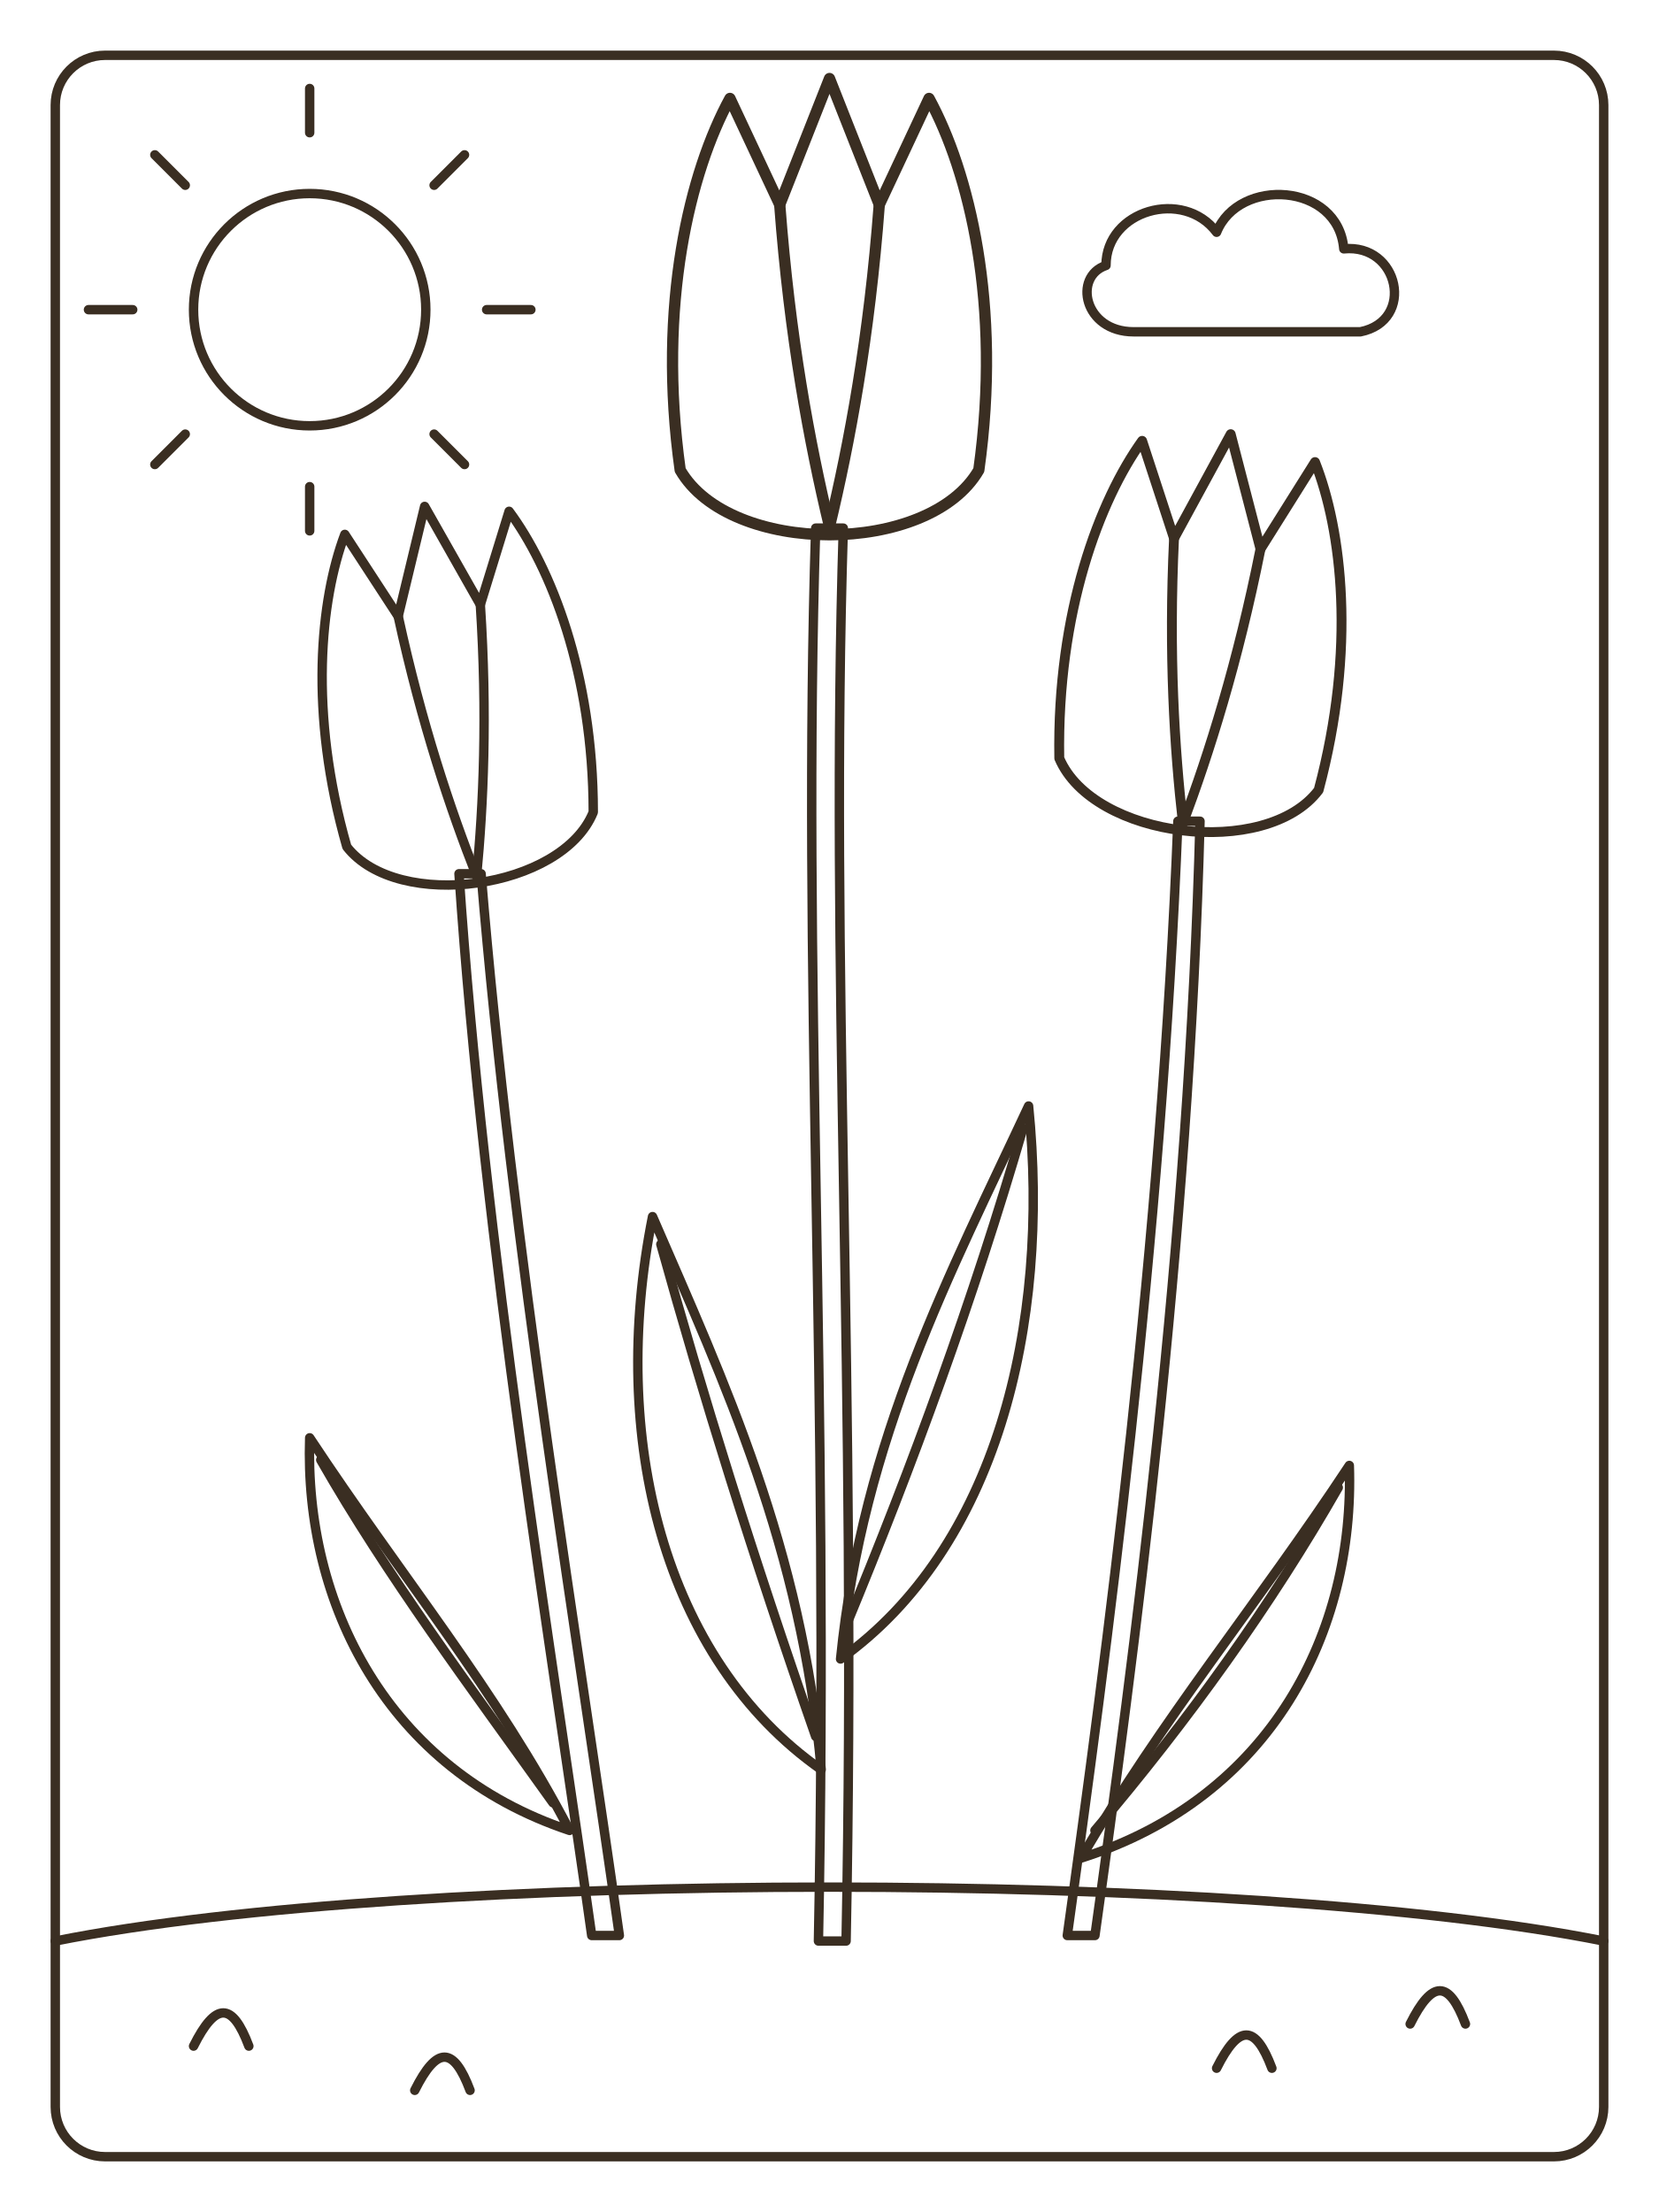
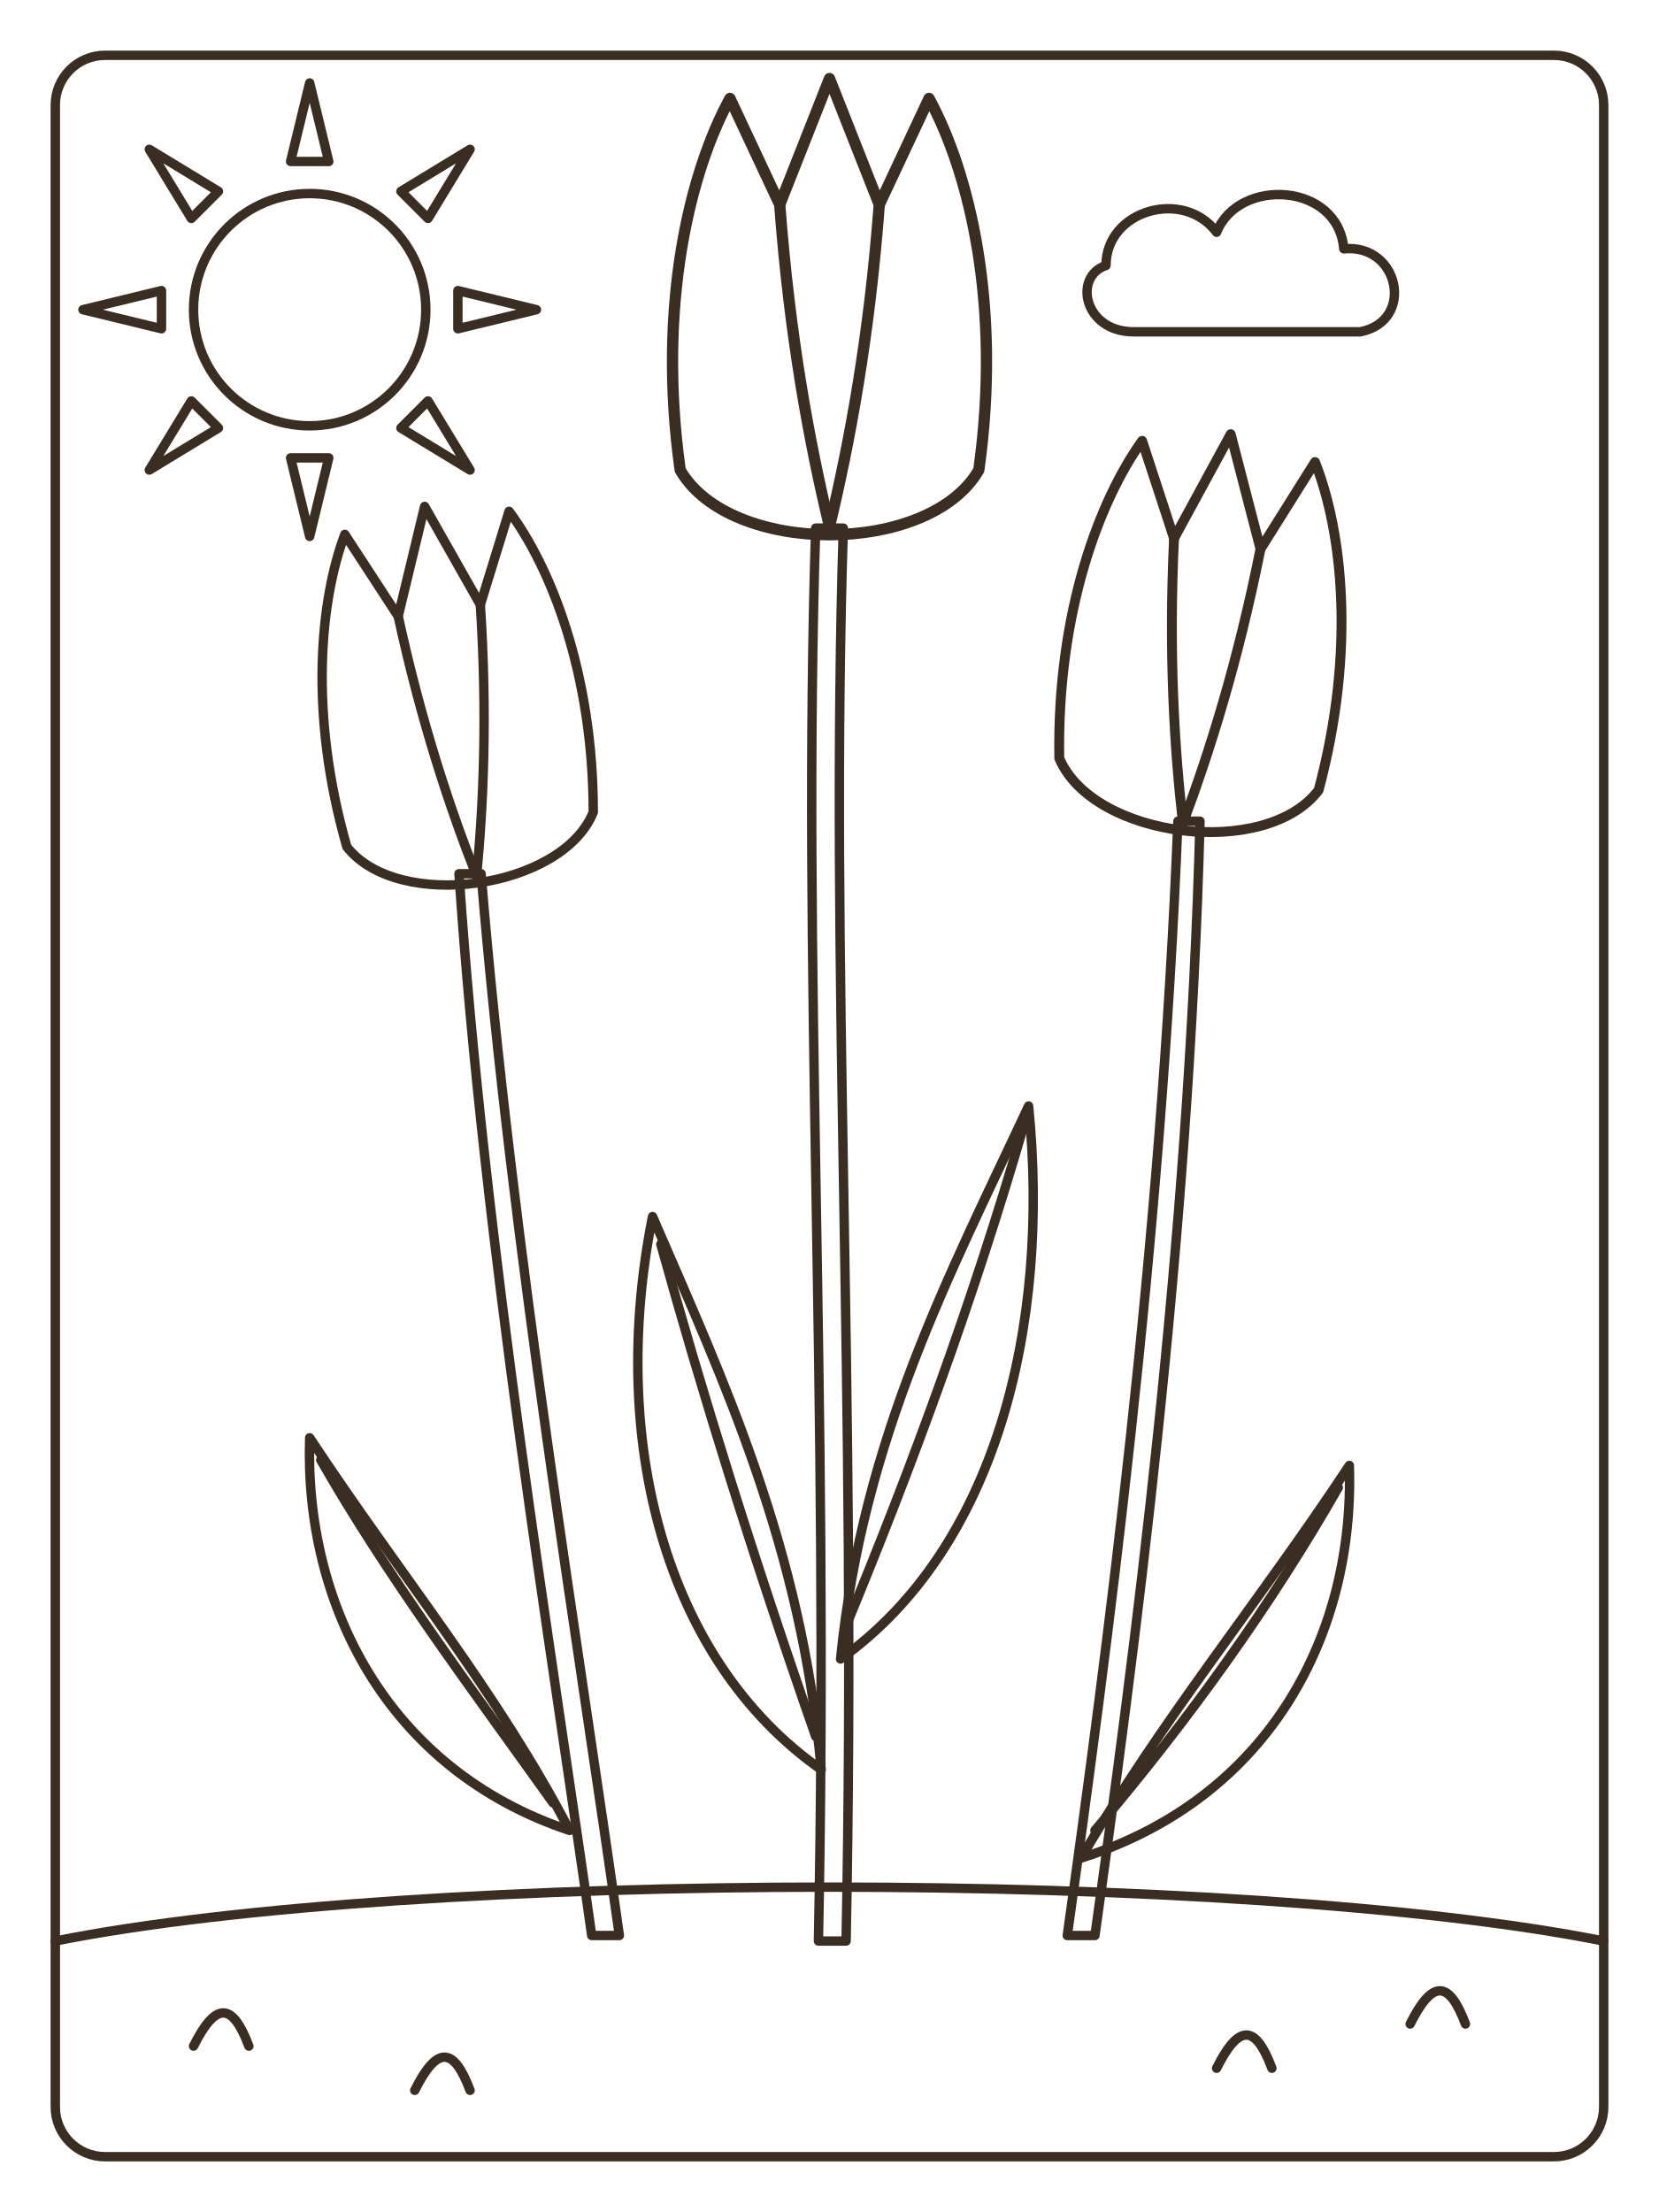
<svg xmlns="http://www.w3.org/2000/svg" viewBox="0 0 600 800" width="600" height="800">
  <defs>
    <g id="tulip">
      <path d="M-45,0 C-52,-50 -42,-90 -30,-112 L-15,-80 L0,-118 L15,-80 L30,-112 C42,-90 52,-50 45,0 C30,26 -30,26 -45,0 Z" />
      <path d="M-15,-80 C-12,-40 -6,-8 0,17" />
      <path d="M15,-80 C12,-40 6,-8 0,17" />
    </g>
  </defs>
  <g fill="none" stroke="#3A2E22" stroke-width="3.4" stroke-linejoin="round" stroke-linecap="round">
    <rect x="20" y="20" width="560" height="760" rx="18" />
    <circle cx="112" cy="112" r="42" />
-     <path d="M112,48 L112,32 M112,176 L112,192 M48,112 L32,112 M176,112 L192,112 M67,67 L56,56 M157,67 L168,56 M67,157 L56,168 M157,157 L168,168" />
+     <path d="M165.6,105.1 L194,112 L165.6,118.9 Z M154.8,145 L170,170 L145,154.8 Z M118.9,165.6 L112,194 L105.1,165.6 Z M79,154.8 L54,170 L69.2,145 Z M58.4,118.9 L30,112 L58.4,105.1 Z M69.2,79 L54,54 L79,69.2 Z M105.1,58.4 L112,30 L118.9,58.4 Z M145,69.2 L170,54 L154.8,79 Z" />
    <path d="M400,96 C400,76 428,68 440,84 C448,64 484,66 486,90 C506,88 512,116 492,120 L410,120 C392,120 388,100 400,96 Z" />
    <path d="M295,191 C290,350 300,500 296,702 L306,702 C310,500 300,350 305,191 Z" />
    <path d="M166,316 C175,450 200,600 214,700 L224,700 C210,600 185,450 174,316 Z" />
    <path d="M426,297 C420,450 400,600 386,700 L396,700 C410,600 430,450 434,297 Z" />
    <path d="M297,640 C240,600 220,520 236,440 C262,500 290,560 297,640 Z" />
    <path d="M295,628 C272,562 254,504 239,450" />
    <path d="M304,600 C360,560 380,480 372,400 C344,460 312,520 304,600 Z" />
    <path d="M306,588 C330,530 352,470 370,408" />
    <path d="M206,662 C140,640 110,580 112,520 C145,570 180,612 206,662 Z" />
    <path d="M200,652 C170,610 140,570 116,528" />
    <path d="M391,672 C460,650 490,590 488,530 C455,580 420,622 391,672 Z" />
    <path d="M396,662 C430,622 460,580 484,538" />
    <path d="M20,702 C150,676 450,676 580,702" />
    <path d="M70,740 C78,724 84,724 90,740 M150,756 C158,740 164,740 170,756 M440,748 C448,732 454,732 460,748 M510,732 C518,716 524,716 530,732" />
    <use href="#tulip" transform="translate(300,170) scale(1.2)" />
    <use href="#tulip" transform="translate(170,300) rotate(-8)" />
    <use href="#tulip" transform="translate(430,280) scale(1.05) rotate(7)" />
  </g>
</svg>
